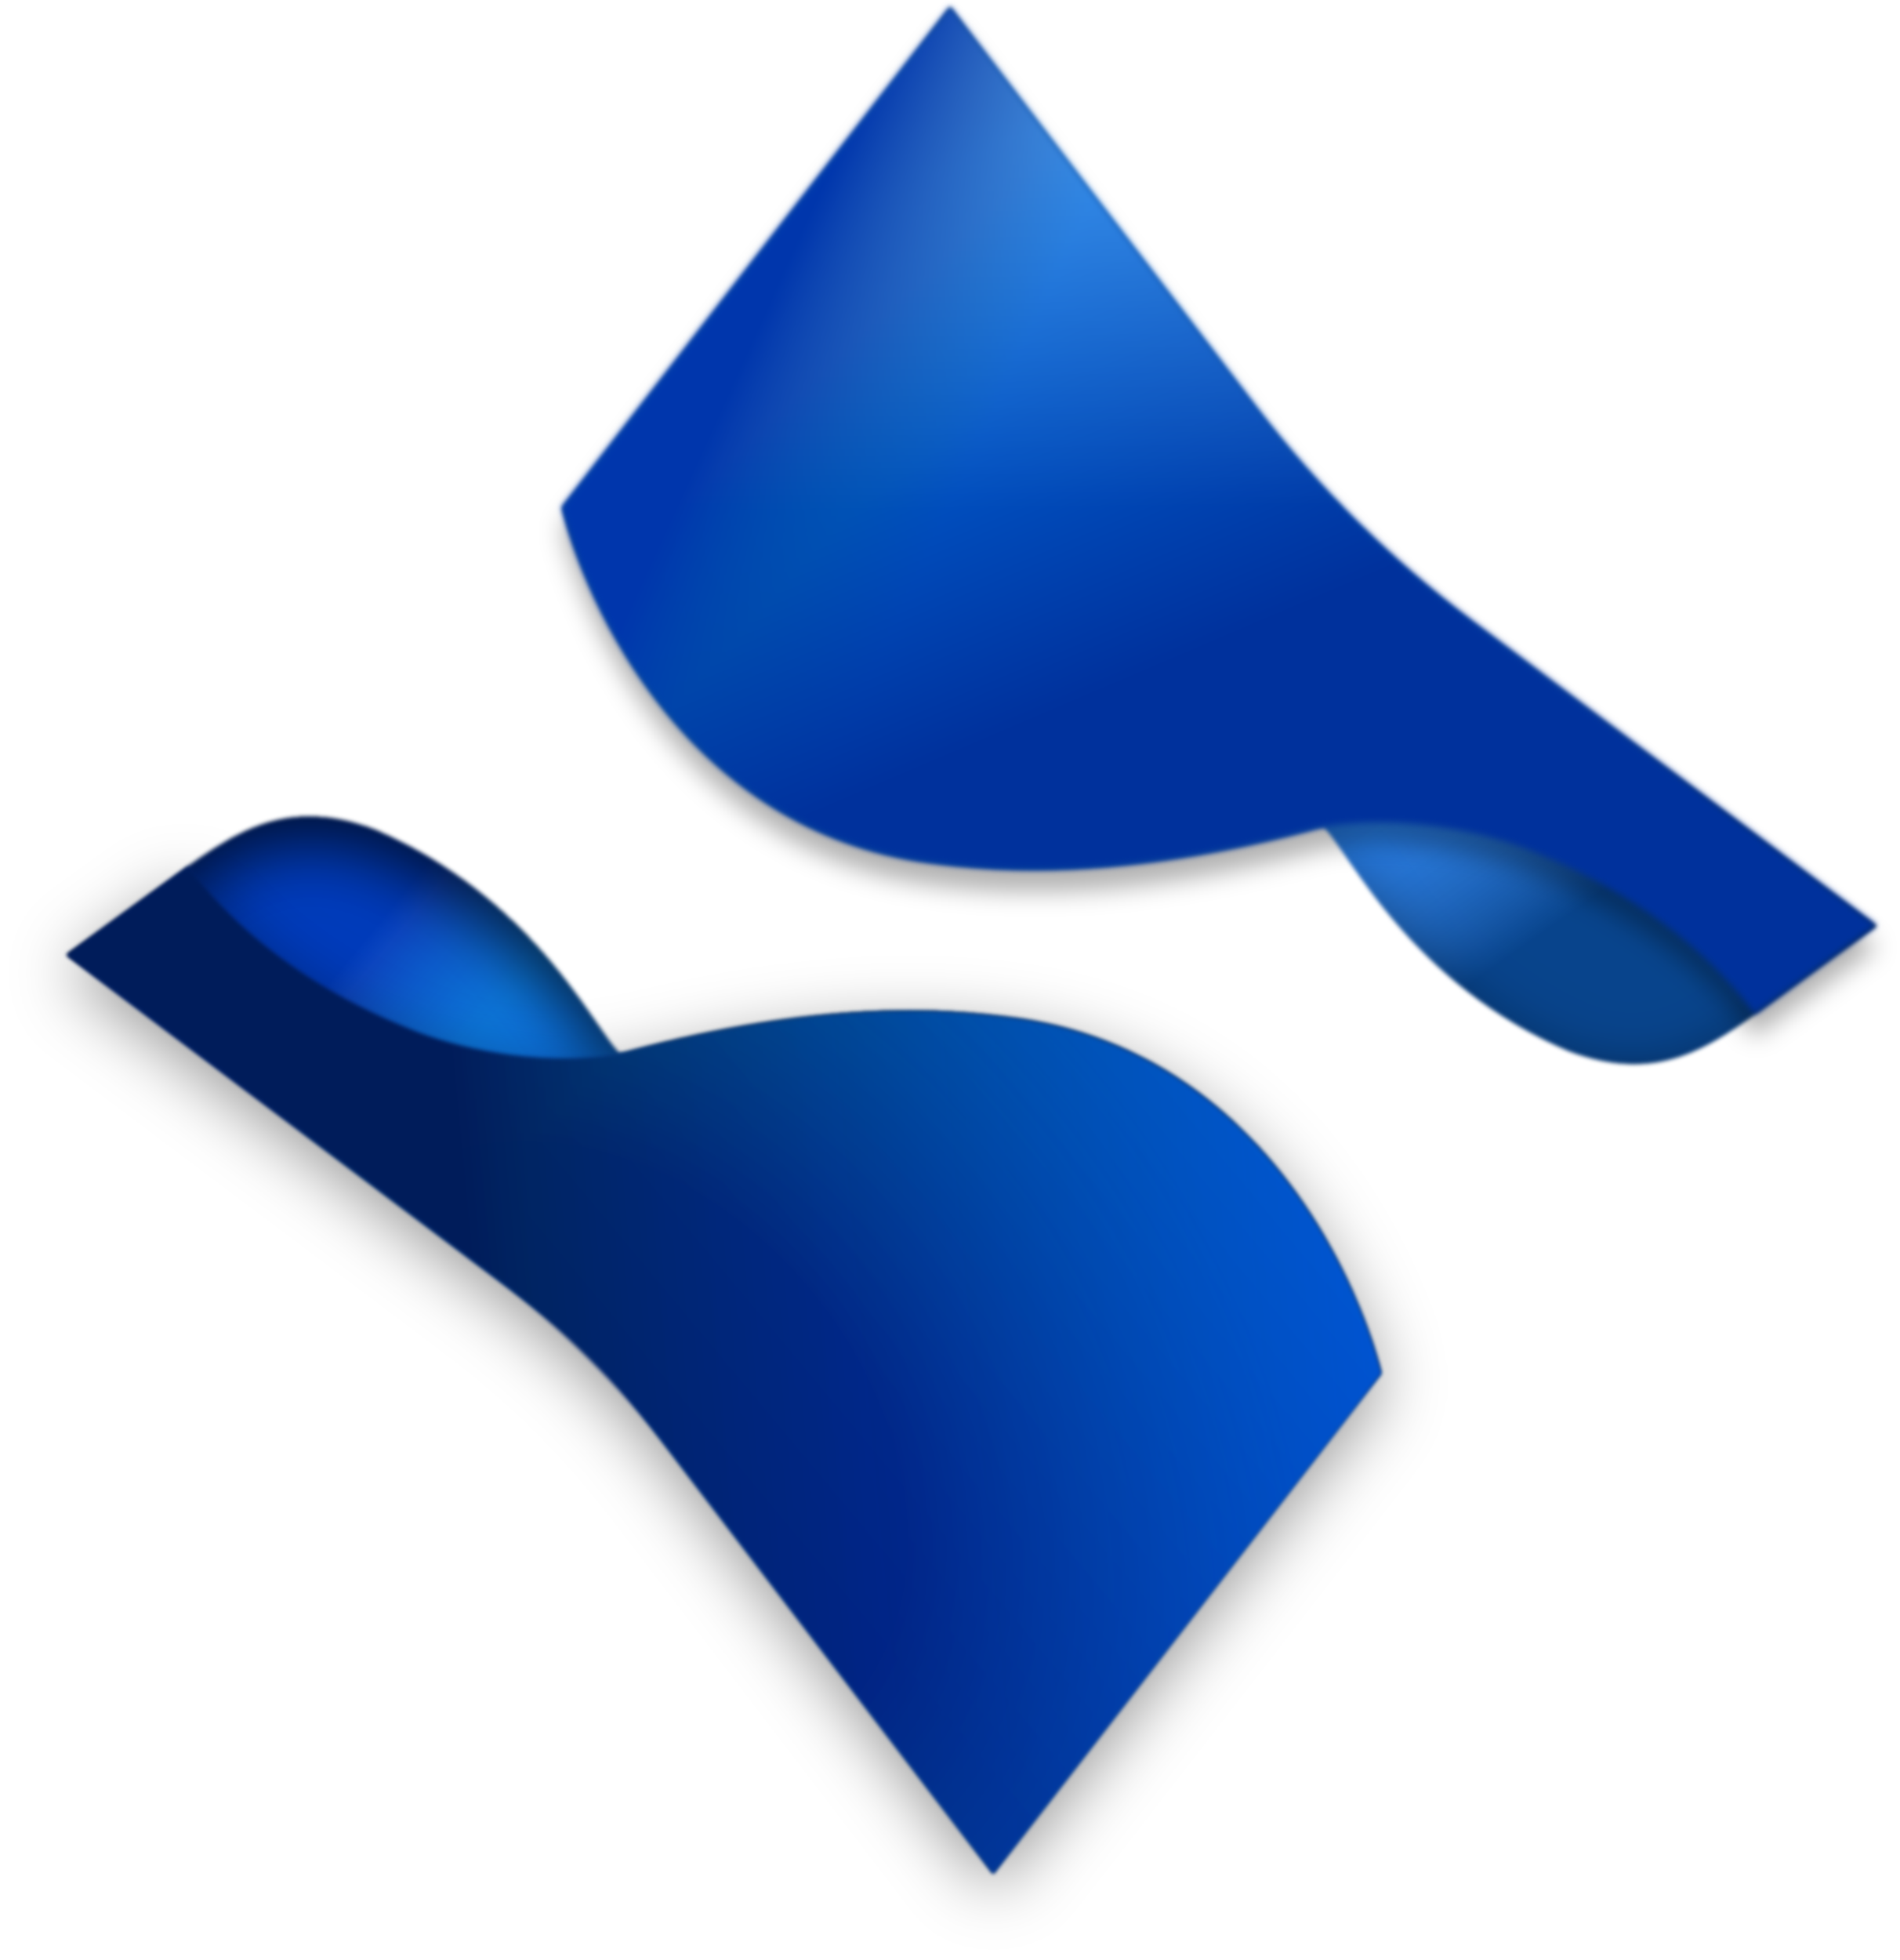
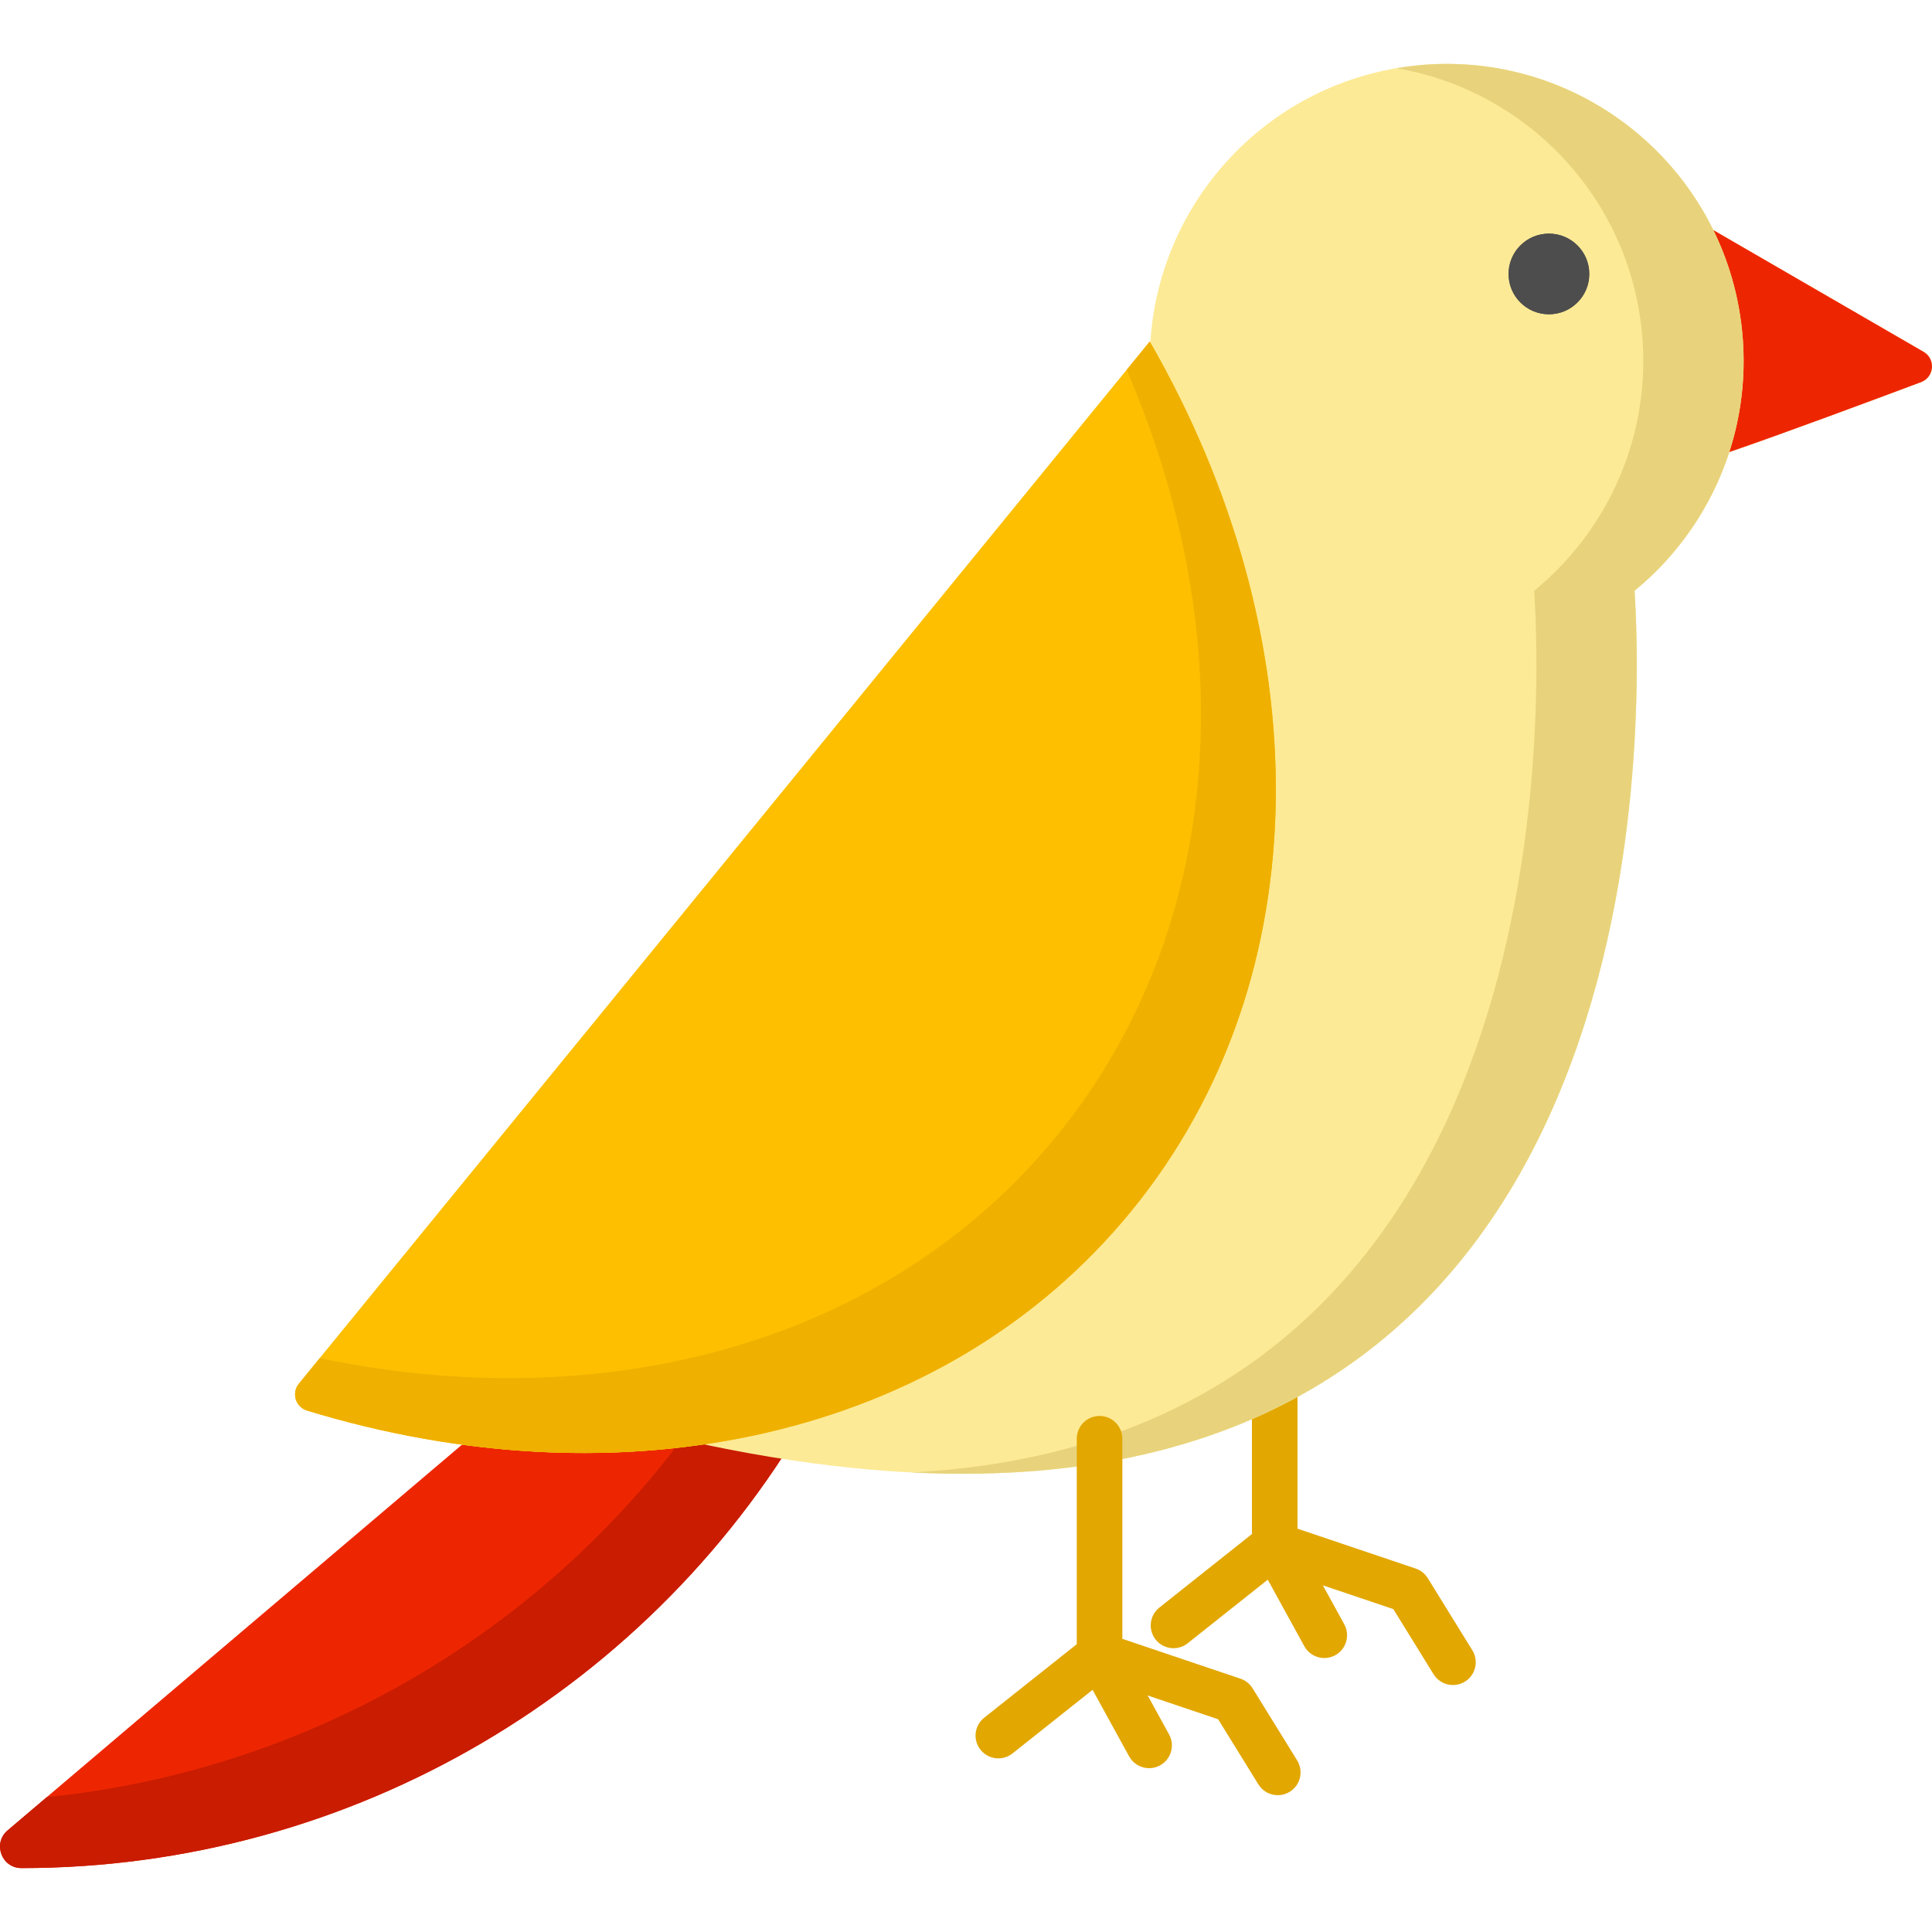
- <svg xmlns="http://www.w3.org/2000/svg" width="854" height="881" viewBox="0 0 854 881" fill="none">
-   <g filter="url(#filter0_if_8_55)">
-     <path d="M843.612 416.224L661.271 279.042C624.837 251.631 592.324 219.366 564.635 183.144L427.133 3.268L252.704 228.166C263.804 272.342 309.223 373.207 417.675 387.754C450.209 392.127 504.14 395.804 592.319 372.386C593.3 372.208 594.282 372.083 595.263 371.922C608.005 385.291 634.311 442.105 705.464 472.537C742.941 486.531 765.374 472.752 789.002 456.009L843.612 416.224Z" fill="#0E77F7" />
-     <path d="M843.612 416.224L661.271 279.042C624.837 251.631 592.324 219.366 564.635 183.144L427.133 3.268L252.704 228.166C263.804 272.342 309.223 373.207 417.675 387.754C450.209 392.127 504.14 395.804 592.319 372.386C593.3 372.208 594.282 372.083 595.263 371.922C608.005 385.291 634.311 442.105 705.464 472.537C742.941 486.531 765.374 472.752 789.002 456.009L843.612 416.224Z" fill="url(#paint0_linear_8_55)" />
-   </g>
-   <g filter="url(#filter1_df_8_55)">
-     <path d="M592.319 372.083C626.673 365.639 663.186 372.904 684.976 381.007C697.861 386.166 752.792 406.924 788.878 455.724L843.612 415.885L661.239 278.648C624.861 251.273 592.393 219.059 564.734 182.898L427.133 3L252.704 227.898C263.804 272.075 309.223 372.94 417.675 387.487C450.209 391.86 504.14 395.537 592.319 372.119" fill="url(#paint1_linear_8_55)" />
-     <path d="M592.319 372.083C626.673 365.639 663.186 372.904 684.976 381.007C697.861 386.166 752.792 406.924 788.878 455.724L843.612 415.885L661.239 278.648C624.861 251.273 592.393 219.059 564.734 182.898L427.133 3L252.704 227.898C263.804 272.075 309.223 372.94 417.675 387.487C450.209 391.86 504.14 395.537 592.319 372.119" fill="url(#paint2_linear_8_55)" fill-opacity="0.3" />
-     <path d="M592.319 372.083C626.673 365.639 663.186 372.904 684.976 381.007C697.861 386.166 752.792 406.924 788.878 455.724L843.612 415.885L661.239 278.648C624.861 251.273 592.393 219.059 564.734 182.898L427.133 3L252.704 227.898C263.804 272.075 309.223 372.94 417.675 387.487C450.209 391.86 504.14 395.537 592.319 372.119" fill="url(#paint3_linear_8_55)" style="mix-blend-mode:darken" />
-   </g>
-   <g filter="url(#filter2_iif_8_55)">
-     <path d="M30 429.075L267.177 607.601L446.514 842.031L620.944 617.133C609.826 572.956 564.425 472.127 455.973 457.58C423.457 453.207 369.508 449.53 281.329 472.948C280.365 473.127 279.384 473.252 278.402 473.412C265.642 460.043 239.355 403.23 168.184 372.797C130.707 358.803 108.292 372.583 84.663 389.325L30 429.075Z" fill="#0C75F5" />
-     <path d="M30 429.075L267.177 607.601L446.514 842.031L620.944 617.133C609.826 572.956 564.425 472.127 455.973 457.58C423.457 453.207 369.508 449.53 281.329 472.948C280.365 473.127 279.384 473.252 278.402 473.412C265.642 460.043 239.355 403.23 168.184 372.797C130.707 358.803 108.292 372.583 84.663 389.325L30 429.075Z" fill="url(#paint4_linear_8_55)" style="mix-blend-mode:darken" />
-   </g>
-   <g filter="url(#filter3_df_8_55)">
-     <path d="M281.329 473.198C246.975 479.66 210.479 472.377 188.689 464.274C175.804 459.115 120.873 438.375 84.77 389.575L30 429.343L223.348 574.864C252.431 596.753 278.391 622.51 300.507 651.421L446.514 842.281L620.944 617.383C609.861 573.224 564.425 472.359 455.973 457.812C423.457 453.439 369.508 449.762 281.329 473.163" fill="url(#paint5_linear_8_55)" />
-     <path d="M281.329 473.198C246.975 479.66 210.479 472.377 188.689 464.274C175.804 459.115 120.873 438.375 84.77 389.575L30 429.343L223.348 574.864C252.431 596.753 278.391 622.51 300.507 651.421L446.514 842.281L620.944 617.383C609.861 573.224 564.425 472.359 455.973 457.812C423.457 453.439 369.508 449.762 281.329 473.163" fill="url(#paint6_radial_8_55)" fill-opacity="0.5" style="mix-blend-mode:multiply" />
-     <path d="M281.329 473.198C246.975 479.66 210.479 472.377 188.689 464.274C175.804 459.115 120.873 438.375 84.77 389.575L30 429.343L223.348 574.864C252.431 596.753 278.391 622.51 300.507 651.421L446.514 842.281L620.944 617.383C609.861 573.224 564.425 472.359 455.973 457.812C423.457 453.439 369.508 449.762 281.329 473.163" fill="url(#paint7_linear_8_55)" style="mix-blend-mode:darken" />
-   </g>
-   <defs>
-     <filter id="filter0_if_8_55" x="250.704" y="1.268" width="594.908" height="487.042" filterUnits="userSpaceOnUse" color-interpolation-filters="sRGB">
-       <feFlood flood-opacity="0" result="BackgroundImageFix" />
-       <feBlend mode="normal" in="SourceGraphic" in2="BackgroundImageFix" result="shape" />
-       <feColorMatrix in="SourceAlpha" type="matrix" values="0 0 0 0 0 0 0 0 0 0 0 0 0 0 0 0 0 0 127 0" result="hardAlpha" />
-       <feOffset dy="10" />
-       <feGaussianBlur stdDeviation="15" />
-       <feComposite in2="hardAlpha" operator="arithmetic" k2="-1" k3="1" />
-       <feColorMatrix type="matrix" values="0 0 0 0 0 0 0 0 0 0 0 0 0 0 0 0 0 0 0.5 0" />
-       <feBlend mode="normal" in2="shape" result="effect1_innerShadow_8_55" />
-       <feGaussianBlur stdDeviation="1" result="effect2_foregroundBlur_8_55" />
-     </filter>
-     <filter id="filter1_df_8_55" x="242.704" y="0" width="610.908" height="475.724" filterUnits="userSpaceOnUse" color-interpolation-filters="sRGB">
-       <feFlood flood-opacity="0" result="BackgroundImageFix" />
-       <feColorMatrix in="SourceAlpha" type="matrix" values="0 0 0 0 0 0 0 0 0 0 0 0 0 0 0 0 0 0 127 0" result="hardAlpha" />
-       <feOffset dy="10" />
-       <feGaussianBlur stdDeviation="5" />
-       <feColorMatrix type="matrix" values="0 0 0 0 0 0 0 0 0 0 0 0 0 0 0 0 0 0 0.3 0" />
-       <feBlend mode="normal" in2="BackgroundImageFix" result="effect1_dropShadow_8_55" />
-       <feBlend mode="normal" in="SourceGraphic" in2="effect1_dropShadow_8_55" result="shape" />
-       <feGaussianBlur stdDeviation="1.5" result="effect2_foregroundBlur_8_55" />
-     </filter>
-     <filter id="filter2_iif_8_55" x="28" y="365.025" width="594.944" height="487.007" filterUnits="userSpaceOnUse" color-interpolation-filters="sRGB">
-       <feFlood flood-opacity="0" result="BackgroundImageFix" />
-       <feBlend mode="normal" in="SourceGraphic" in2="BackgroundImageFix" result="shape" />
-       <feColorMatrix in="SourceAlpha" type="matrix" values="0 0 0 0 0 0 0 0 0 0 0 0 0 0 0 0 0 0 127 0" result="hardAlpha" />
-       <feOffset dy="10" />
-       <feGaussianBlur stdDeviation="15" />
-       <feComposite in2="hardAlpha" operator="arithmetic" k2="-1" k3="1" />
-       <feColorMatrix type="matrix" values="0 0 0 0 0 0 0 0 0 0 0 0 0 0 0 0 0 0 0.6 0" />
-       <feBlend mode="normal" in2="shape" result="effect1_innerShadow_8_55" />
-       <feColorMatrix in="SourceAlpha" type="matrix" values="0 0 0 0 0 0 0 0 0 0 0 0 0 0 0 0 0 0 127 0" result="hardAlpha" />
-       <feOffset dy="10" />
-       <feGaussianBlur stdDeviation="15" />
-       <feComposite in2="hardAlpha" operator="arithmetic" k2="-1" k3="1" />
-       <feColorMatrix type="matrix" values="0 0 0 0 0 0 0 0 0 0 0 0 0 0 0 0 0 0 0.25 0" />
-       <feBlend mode="normal" in2="effect1_innerShadow_8_55" result="effect2_innerShadow_8_55" />
-       <feGaussianBlur stdDeviation="1" result="effect3_foregroundBlur_8_55" />
-     </filter>
-     <filter id="filter3_df_8_55" x="0" y="367.575" width="650.944" height="512.706" filterUnits="userSpaceOnUse" color-interpolation-filters="sRGB">
-       <feFlood flood-opacity="0" result="BackgroundImageFix" />
-       <feColorMatrix in="SourceAlpha" type="matrix" values="0 0 0 0 0 0 0 0 0 0 0 0 0 0 0 0 0 0 127 0" result="hardAlpha" />
-       <feOffset dy="8" />
-       <feGaussianBlur stdDeviation="15" />
-       <feColorMatrix type="matrix" values="0 0 0 0 0 0 0 0 0 0 0 0 0 0 0 0 0 0 0.4 0" />
-       <feBlend mode="normal" in2="BackgroundImageFix" result="effect1_dropShadow_8_55" />
-       <feBlend mode="normal" in="SourceGraphic" in2="effect1_dropShadow_8_55" result="shape" />
-       <feGaussianBlur stdDeviation="1" result="effect2_foregroundBlur_8_55" />
-     </filter>
-     <linearGradient id="paint0_linear_8_55" x1="725.95" y1="478.014" x2="608.117" y2="309.856" gradientUnits="userSpaceOnUse">
-       <stop offset="0.324" stop-opacity="0.43" />
-       <stop offset="1" stop-color="white" stop-opacity="0" />
-     </linearGradient>
-     <linearGradient id="paint1_linear_8_55" x1="643.713" y1="247.258" x2="547.974" y2="23.253" gradientUnits="userSpaceOnUse">
-       <stop stop-color="#00319C" />
-       <stop offset="1" stop-color="#0073E9" />
-     </linearGradient>
-     <linearGradient id="paint2_linear_8_55" x1="436.891" y1="3" x2="439.346" y2="228.846" gradientUnits="userSpaceOnUse">
-       <stop stop-color="white" />
-       <stop offset="1" stop-color="white" stop-opacity="0" />
-     </linearGradient>
-     <linearGradient id="paint3_linear_8_55" x1="341.766" y1="146.609" x2="474.328" y2="207.366" gradientUnits="userSpaceOnUse">
-       <stop stop-color="#0036AC" />
-       <stop offset="0.765" stop-color="#466098" stop-opacity="0" />
-     </linearGradient>
-     <linearGradient id="paint4_linear_8_55" x1="170.54" y1="414.187" x2="446.097" y2="643.716" gradientUnits="userSpaceOnUse">
-       <stop stop-color="#003BBB" />
-       <stop offset="0.62" stop-color="white" stop-opacity="0" />
-     </linearGradient>
-     <linearGradient id="paint5_linear_8_55" x1="313.535" y1="646.785" x2="538.841" y2="458.253" gradientUnits="userSpaceOnUse">
-       <stop stop-color="#013FC8" />
-       <stop offset="1" stop-color="#0056E9" />
-     </linearGradient>
-     <radialGradient id="paint6_radial_8_55" cx="0" cy="0" r="1" gradientUnits="userSpaceOnUse" gradientTransform="translate(271.189 655.377) rotate(-40.9741) scale(296.693 387.291)">
-       <stop offset="0.405" stop-color="#002881" />
-       <stop offset="1" stop-color="white" stop-opacity="0" />
-     </radialGradient>
-     <linearGradient id="paint7_linear_8_55" x1="30" y1="431.371" x2="916.815" y2="347.906" gradientUnits="userSpaceOnUse">
-       <stop offset="0.188" stop-color="#001C5A" />
-       <stop offset="1" stop-color="white" stop-opacity="0" />
-     </linearGradient>
-   </defs>
+ <svg xmlns="http://www.w3.org/2000/svg" height="800px" width="800px" version="1.1" id="Layer_1" viewBox="0 0 512 512" xml:space="preserve">
+   <path style="fill:#E2A700;" d="M390.183,437.338l-11.808-19.109c-0.74-1.196-1.875-2.097-3.207-2.546l-31.315-10.566V370.28  c0-3.334-2.704-6.038-6.038-6.038s-6.038,2.704-6.038,6.038v36.256l-24.54,19.49c-2.611,2.074-3.047,5.872-0.973,8.484  c2.073,2.612,5.872,3.047,8.484,0.973l21.221-16.853l9.688,17.636c1.1,2.001,3.166,3.131,5.298,3.131c0.983,0,1.98-0.24,2.901-0.747  c2.923-1.606,3.992-5.277,2.386-8.2l-5.671-10.321l18.676,6.301l10.663,17.257c1.142,1.848,3.119,2.864,5.143,2.864  c1.084,0,2.179-0.291,3.169-0.903C391.057,443.896,391.935,440.176,390.183,437.338z" />
+   <path style="fill:#ED2601;" d="M145.547,363.231L2.011,485.076c-4.022,3.414-1.607,9.988,3.668,9.988l0,0  c87.416,0,167.986-47.307,210.582-123.642l9.069-16.253L145.547,363.231z" />
+   <path style="fill:#C91C00;" d="M196.244,358.108C157.171,424.911,88.626,468.562,12.39,476.265l-10.379,8.811  c-4.022,3.414-1.607,9.988,3.668,9.988l0,0c87.416,0,167.986-47.307,210.582-123.642l9.069-16.253L196.244,358.108z" />
+   <path style="fill:#FDEA96;" d="M509.772,93.232l-55.724-32.259c-14.075-28.688-44.91-47.033-78.567-43.632  c-38.931,3.934-68.338,35.617-70.621,73.45c-0.052-0.092-0.103-0.183-0.154-0.273L79.206,366.705  c-2.009,2.461-0.876,6.176,2.161,7.105c35.815,10.938,72.087,13.884,105.747,8.875c-0.193,0.029-0.384,0.063-0.577,0.09  c253.717,53.549,249.25-185.095,246.639-226.227c11.64-9.53,20.421-22.284,25.101-36.741c13.857-4.741,37.901-13.688,50.827-18.533  C512.633,99.951,513.034,95.12,509.772,93.232z" />
+   <path style="fill:#ED2601;" d="M509.772,93.232l-55.724-32.259c4.006,8.165,6.66,17.164,7.627,26.742  c1.129,11.18-0.145,22.047-3.398,32.092c13.858-4.741,37.901-13.688,50.827-18.533C512.633,99.951,513.034,95.12,509.772,93.232z" />
+   <path style="fill:#E8D37C;" d="M461.675,87.715c-4.369-43.235-42.958-74.742-86.194-70.375c-1.806,0.182-3.582,0.444-5.344,0.743  c33.978,5.828,61.308,33.66,64.943,69.631c2.755,27.269-8.77,52.68-28.499,68.833c2.293,36.126,6.008,224.609-165.025,233.668  c198.008,9.915,194.027-195.76,191.621-233.668C452.905,140.395,464.43,114.984,461.675,87.715z" />
+   <path style="fill:#FDBF00;" d="M79.206,366.705c-2.009,2.461-0.876,6.176,2.161,7.105c83.193,25.409,168.899,7.808,218.455-52.887  c50.811-62.232,49.63-152.639,4.883-230.406L79.206,366.705z" />
+   <path style="fill:#EFB000;" d="M304.705,90.518l-6.118,7.494c30.609,70.903,26.36,148.019-18.596,203.08  c-44.956,55.061-119.663,74.65-195.255,58.842l-5.529,6.771c-2.009,2.461-0.876,6.176,2.161,7.105  c83.193,25.409,168.899,7.808,218.455-52.887C350.633,258.691,349.453,168.283,304.705,90.518z" />
+   <circle style="fill:#4D4D4D;" cx="410.514" cy="72.6" r="10.686" />
+   <path style="fill:#E2A700;" d="M331.953,447.423c-0.74-1.196-1.875-2.098-3.207-2.548l-31.315-10.566v-53.031  c0-3.334-2.704-6.038-6.038-6.038s-6.038,2.704-6.038,6.038v54.45l-24.54,19.49c-2.611,2.074-3.047,5.872-0.973,8.484  c2.073,2.612,5.872,3.047,8.484,0.973l21.221-16.853l9.688,17.636c1.1,2.001,3.166,3.131,5.298,3.131c0.983,0,1.98-0.24,2.901-0.747  c2.923-1.606,3.992-5.277,2.386-8.2l-5.671-10.321l18.674,6.301l10.663,17.256c1.142,1.848,3.119,2.866,5.143,2.866  c1.084,0,2.179-0.291,3.169-0.903c2.837-1.753,3.715-5.473,1.963-8.311L331.953,447.423z" />
+   <circle style="fill:#4D4D4D;" cx="410.447" cy="72.6" r="10.686" />
</svg>
